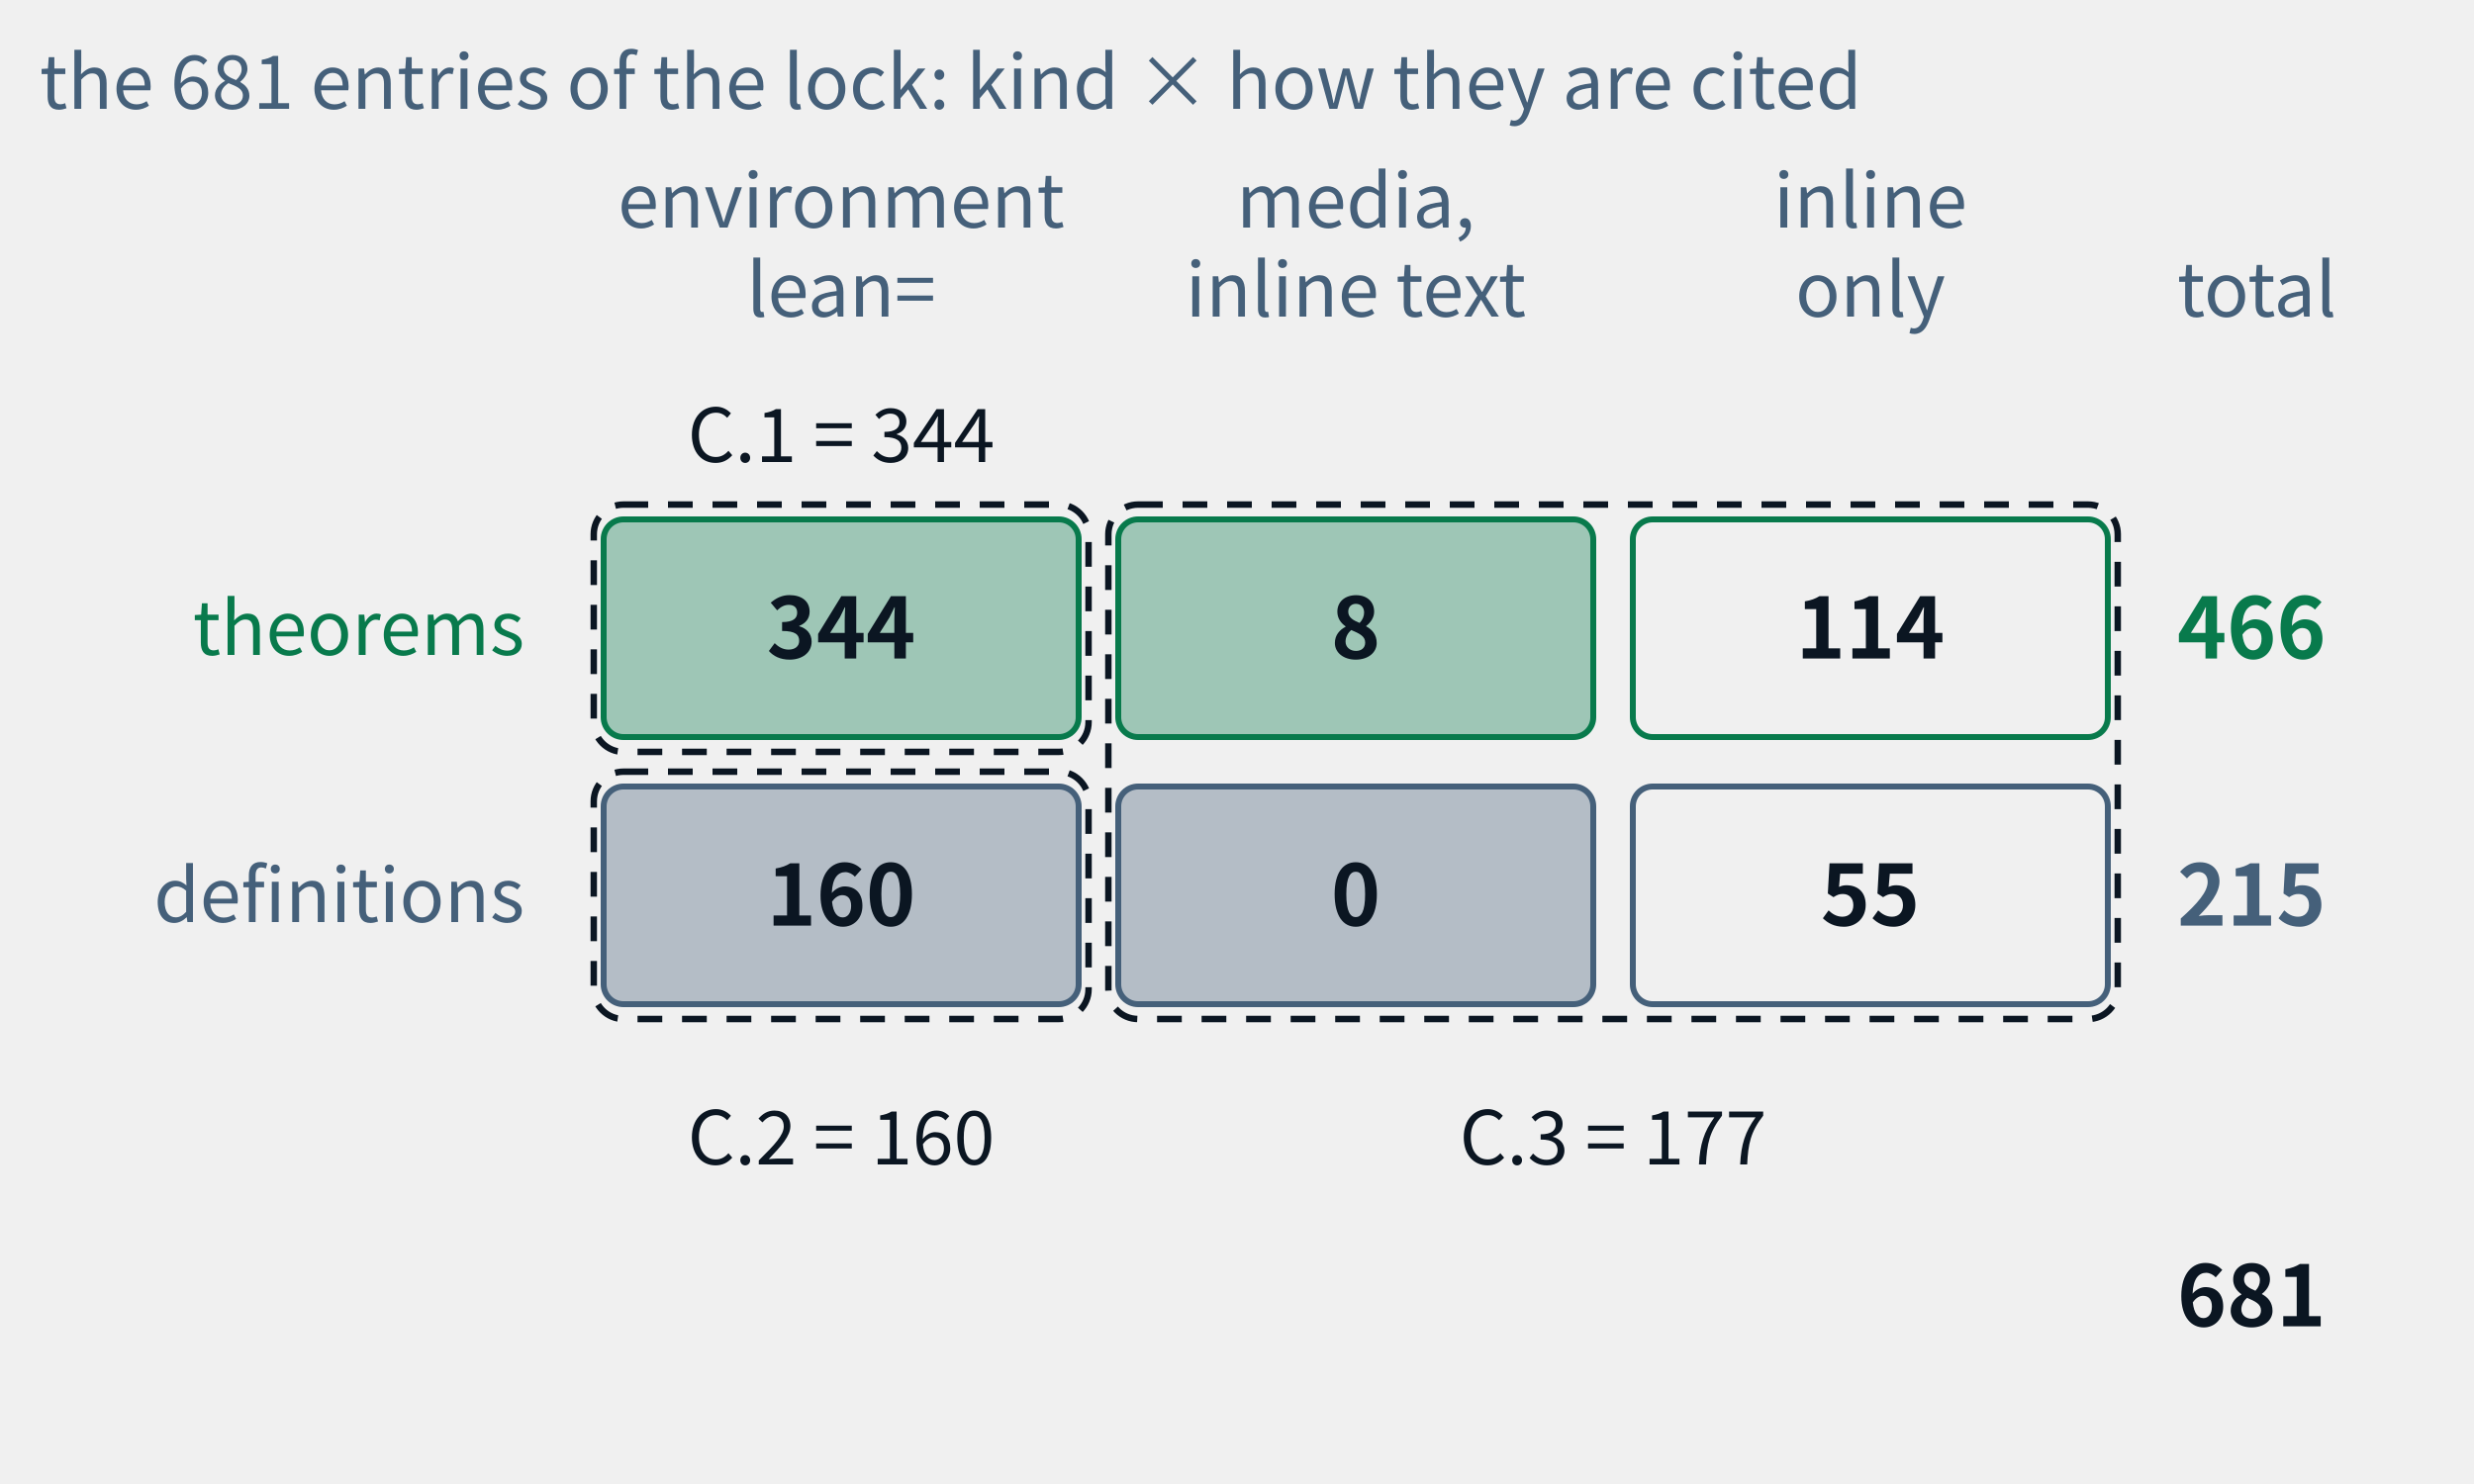
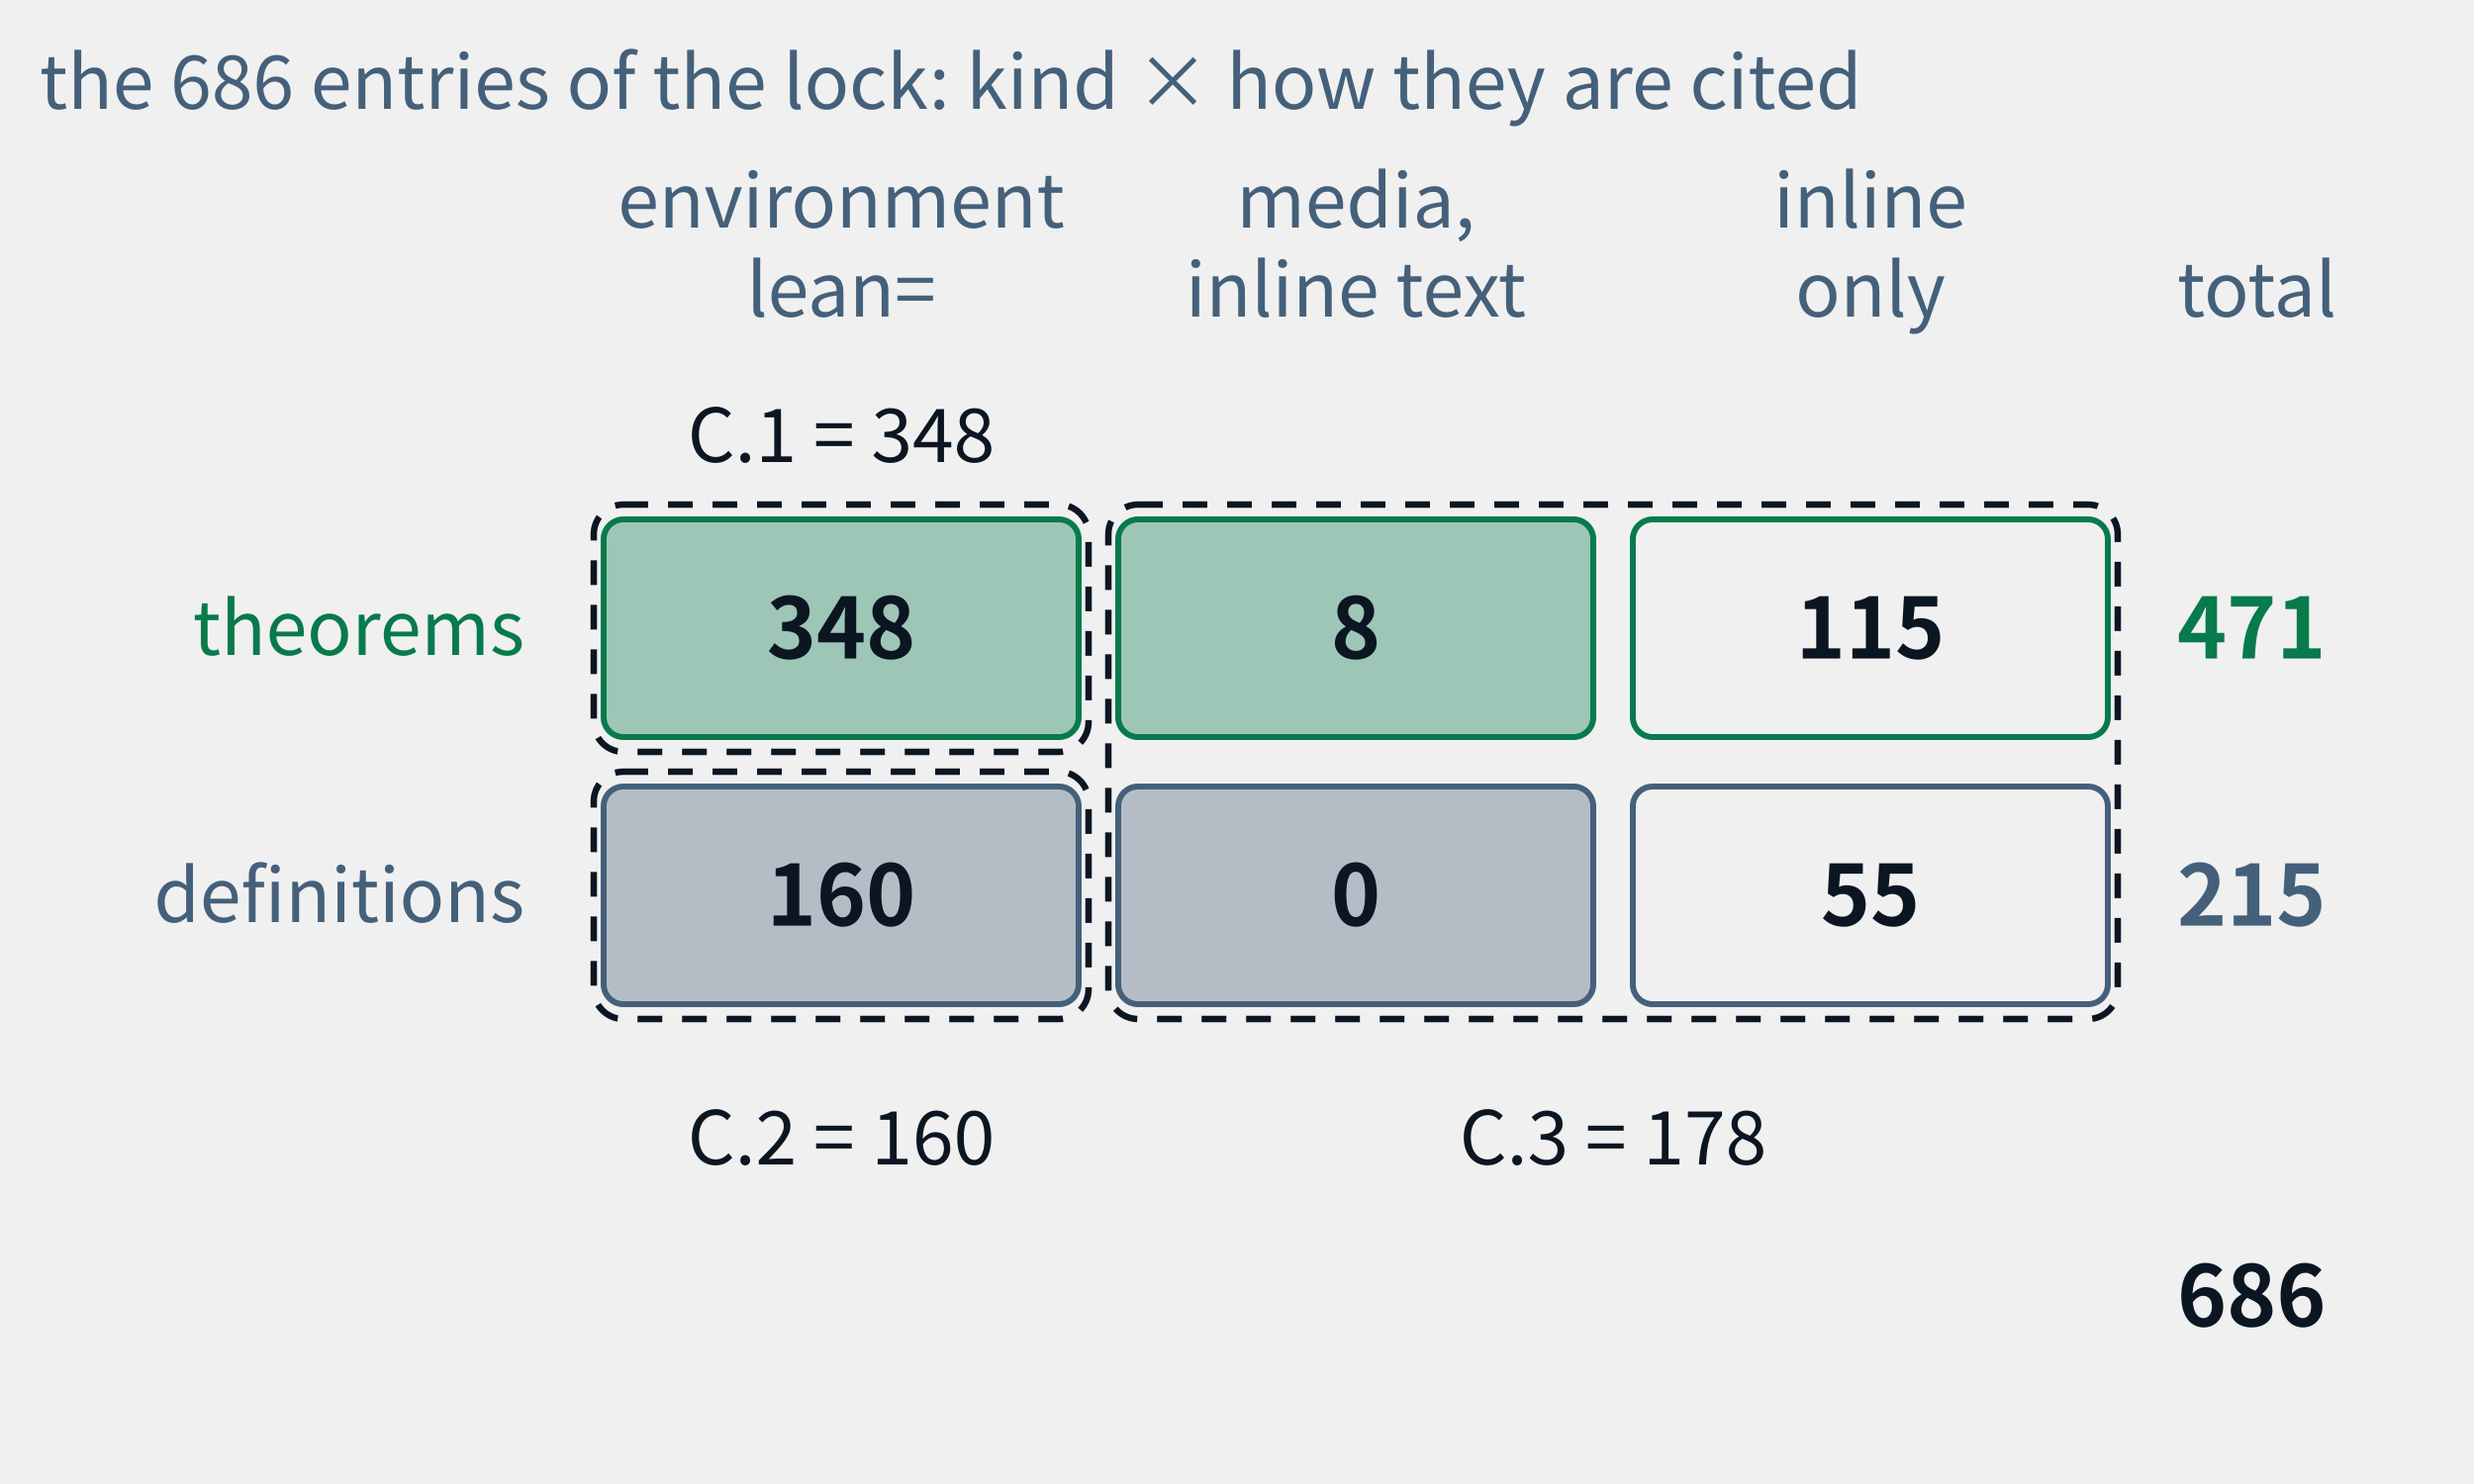
- <svg xmlns="http://www.w3.org/2000/svg" class="tr-fig" data-tr-fig="appc-ledger" data-lang="en" viewBox="0 0 500 300" width="500" height="300" font-family="'Noto Sans SC', 'Noto Sans CJK SC', 'Source Sans 3', 'PingFang SC', 'Microsoft YaHei', system-ui, sans-serif" role="img" aria-label="A ledger of two rows and three columns: the rows are theorems and definitions, the columns are cited with lean= in an environment, cited by media and only inline in the text, and reached by inline links only. The theorem row reads 344, 8, 114, total 466; the definition row 160, 0, 55, total 215; in all 681. Three dashed frames mark the three indexes of appendix C: C.1 = 344, C.2 = 160, C.3 = 8 + 114 + 0 + 55 = 177.">
+ <svg xmlns="http://www.w3.org/2000/svg" class="tr-fig" data-tr-fig="appc-ledger" data-lang="en" viewBox="0 0 500 300" width="500" height="300" font-family="'Noto Sans SC', 'Noto Sans CJK SC', 'Source Sans 3', 'PingFang SC', 'Microsoft YaHei', system-ui, sans-serif" role="img" aria-label="A ledger of two rows and three columns: the rows are theorems and definitions, the columns are cited with lean= in an environment, cited by media and only inline in the text, and reached by inline links only. The theorem row reads 348, 8, 115, total 471; the definition row 160, 0, 55, total 215; in all 686. Three dashed frames mark the three indexes of appendix C: C.1 = 348, C.2 = 160, C.3 = 8 + 115 + 0 + 55 = 178.">
  <style>.ts-ink{stroke:#0b1622}.tf-ink{fill:#0b1622}.ts-dim{stroke:#45607a}.tf-dim{fill:#45607a}.ts-faint{stroke:#9db3c4}.tf-faint{fill:#9db3c4}.ts-edge{stroke:#b9d0dd}.tf-edge{fill:#b9d0dd}.ts-hot{stroke:#5f9bb5}.tf-hot{fill:#5f9bb5}.ts-bg{stroke:#ffffff}.tf-bg{fill:#ffffff}.ts-panel{stroke:#eef5f9}.tf-panel{fill:#eef5f9}.ts-sheet{stroke:#f7fbfd}.tf-sheet{fill:#f7fbfd}.ts-cyan{stroke:#007c8a}.tf-cyan{fill:#007c8a}.ts-magenta{stroke:#b0128f}.tf-magenta{fill:#b0128f}.ts-amber{stroke:#946200}.tf-amber{fill:#946200}.ts-violet{stroke:#5a45c8}.tf-violet{fill:#5a45c8}.ts-ok{stroke:#087a4c}.tf-ok{fill:#087a4c}.ts-warn{stroke:#c21f3a}.tf-warn{fill:#c21f3a}.ts-blue{stroke:#1d5fd0}.tf-blue{fill:#1d5fd0}.ts-orange{stroke:#b85410}.tf-orange{fill:#b85410}.ts-sigma{stroke:#28405a}.tf-sigma{fill:#28405a}@media (prefers-color-scheme:dark){.ts-ink{stroke:#d4efff}.tf-ink{fill:#d4efff}.ts-dim{stroke:#6f8ea5}.tf-dim{fill:#6f8ea5}.ts-faint{stroke:#34506a}.tf-faint{fill:#34506a}.ts-edge{stroke:#143049}.tf-edge{fill:#143049}.ts-hot{stroke:#1f5d7c}.tf-hot{fill:#1f5d7c}.ts-bg{stroke:#03060c}.tf-bg{fill:#03060c}.ts-panel{stroke:#07101b}.tf-panel{fill:#07101b}.ts-sheet{stroke:#050c16}.tf-sheet{fill:#050c16}.ts-cyan{stroke:#19f0ff}.tf-cyan{fill:#19f0ff}.ts-magenta{stroke:#ff2fd0}.tf-magenta{fill:#ff2fd0}.ts-amber{stroke:#ffc83d}.tf-amber{fill:#ffc83d}.ts-violet{stroke:#9d8cff}.tf-violet{fill:#9d8cff}.ts-ok{stroke:#46ffb2}.tf-ok{fill:#46ffb2}.ts-warn{stroke:#ff5064}.tf-warn{fill:#ff5064}.ts-blue{stroke:#2a7bff}.tf-blue{fill:#2a7bff}.ts-orange{stroke:#ff8a3c}.tf-orange{fill:#ff8a3c}.ts-sigma{stroke:#cfe3ff}.tf-sigma{fill:#cfe3ff}}</style>
  <text class="tf-dim" x="170" y="46" font-size="15" text-anchor="middle">environment</text>
  <text class="tf-dim" x="170" y="64" font-size="15" text-anchor="middle">lean=</text>
  <text class="tf-dim" x="274" y="46" font-size="15" text-anchor="middle">media,</text>
  <text class="tf-dim" x="274" y="64" font-size="15" text-anchor="middle">inline text</text>
  <text class="tf-dim" x="378" y="46" font-size="15" text-anchor="middle">inline</text>
  <text class="tf-dim" x="378" y="64" font-size="15" text-anchor="middle">only</text>
  <text class="tf-dim" x="440" y="64" font-size="15">total</text>
  <text class="tf-ok" x="106" y="132.4" font-size="15" text-anchor="end">theorems</text>
  <rect x="122" y="105" width="96" height="44" rx="4" class="ts-ok tf-ok" stroke-width="1.2" fill-opacity="0.35" />
-   <text class="tf-ink" x="170" y="133.12" font-size="17" text-anchor="middle" font-weight="600">344</text>
+   <text class="tf-ink" x="170" y="133.12" font-size="17" text-anchor="middle" font-weight="600">348</text>
  <rect x="226" y="105" width="96" height="44" rx="4" class="ts-ok tf-ok" stroke-width="1.2" fill-opacity="0.35" />
  <text class="tf-ink" x="274" y="133.12" font-size="17" text-anchor="middle" font-weight="600">8</text>
  <rect x="330" y="105" width="96" height="44" rx="4" class="ts-ok" stroke-width="1.2" fill="none" />
-   <text class="tf-ink" x="378" y="133.12" font-size="17" text-anchor="middle" font-weight="600">114</text>
-   <text class="tf-ok" x="440" y="133.12" font-size="17" font-weight="600">466</text>
+   <text class="tf-ink" x="378" y="133.12" font-size="17" text-anchor="middle" font-weight="600">115</text>
+   <text class="tf-ok" x="440" y="133.12" font-size="17" font-weight="600">471</text>
  <text class="tf-dim" x="106" y="186.4" font-size="15" text-anchor="end">definitions</text>
  <rect x="122" y="159" width="96" height="44" rx="4" class="ts-dim tf-dim" stroke-width="1.2" fill-opacity="0.35" />
  <text class="tf-ink" x="170" y="187.12" font-size="17" text-anchor="middle" font-weight="600">160</text>
  <rect x="226" y="159" width="96" height="44" rx="4" class="ts-dim tf-dim" stroke-width="1.2" fill-opacity="0.35" />
  <text class="tf-ink" x="274" y="187.12" font-size="17" text-anchor="middle" font-weight="600">0</text>
  <rect x="330" y="159" width="96" height="44" rx="4" class="ts-dim" stroke-width="1.2" fill="none" />
  <text class="tf-ink" x="378" y="187.12" font-size="17" text-anchor="middle" font-weight="600">55</text>
  <text class="tf-dim" x="440" y="187.12" font-size="17" font-weight="600">215</text>
-   <text class="tf-ink" x="440" y="268.12" font-size="17" font-weight="600">681</text>
+   <text class="tf-ink" x="440" y="268.12" font-size="17" font-weight="600">686</text>
  <rect x="120" y="102" width="100" height="50" rx="6" class="ts-ink" stroke-width="1.3" stroke-dasharray="5 4" fill="none" />
  <rect x="120" y="156" width="100" height="50" rx="6" class="ts-ink" stroke-width="1.3" stroke-dasharray="5 4" fill="none" />
  <rect x="224" y="102" width="204" height="104" rx="6" class="ts-ink" stroke-width="1.3" stroke-dasharray="5 4" fill="none" />
-   <text class="tf-ink" x="170" y="93.4" font-size="15" text-anchor="middle">C.1 = 344</text>
+   <text class="tf-ink" x="170" y="93.4" font-size="15" text-anchor="middle">C.1 = 348</text>
  <text class="tf-ink" x="170" y="235.4" font-size="15" text-anchor="middle">C.2 = 160</text>
-   <text class="tf-ink" x="326" y="235.4" font-size="15" text-anchor="middle">C.3 = 177</text>
-   <text class="tf-dim" x="8" y="22" font-size="15">the 681 entries of the lock: kind × how they are cited</text>
+   <text class="tf-ink" x="326" y="235.4" font-size="15" text-anchor="middle">C.3 = 178</text>
+   <text class="tf-dim" x="8" y="22" font-size="15">the 686 entries of the lock: kind × how they are cited</text>
</svg>
